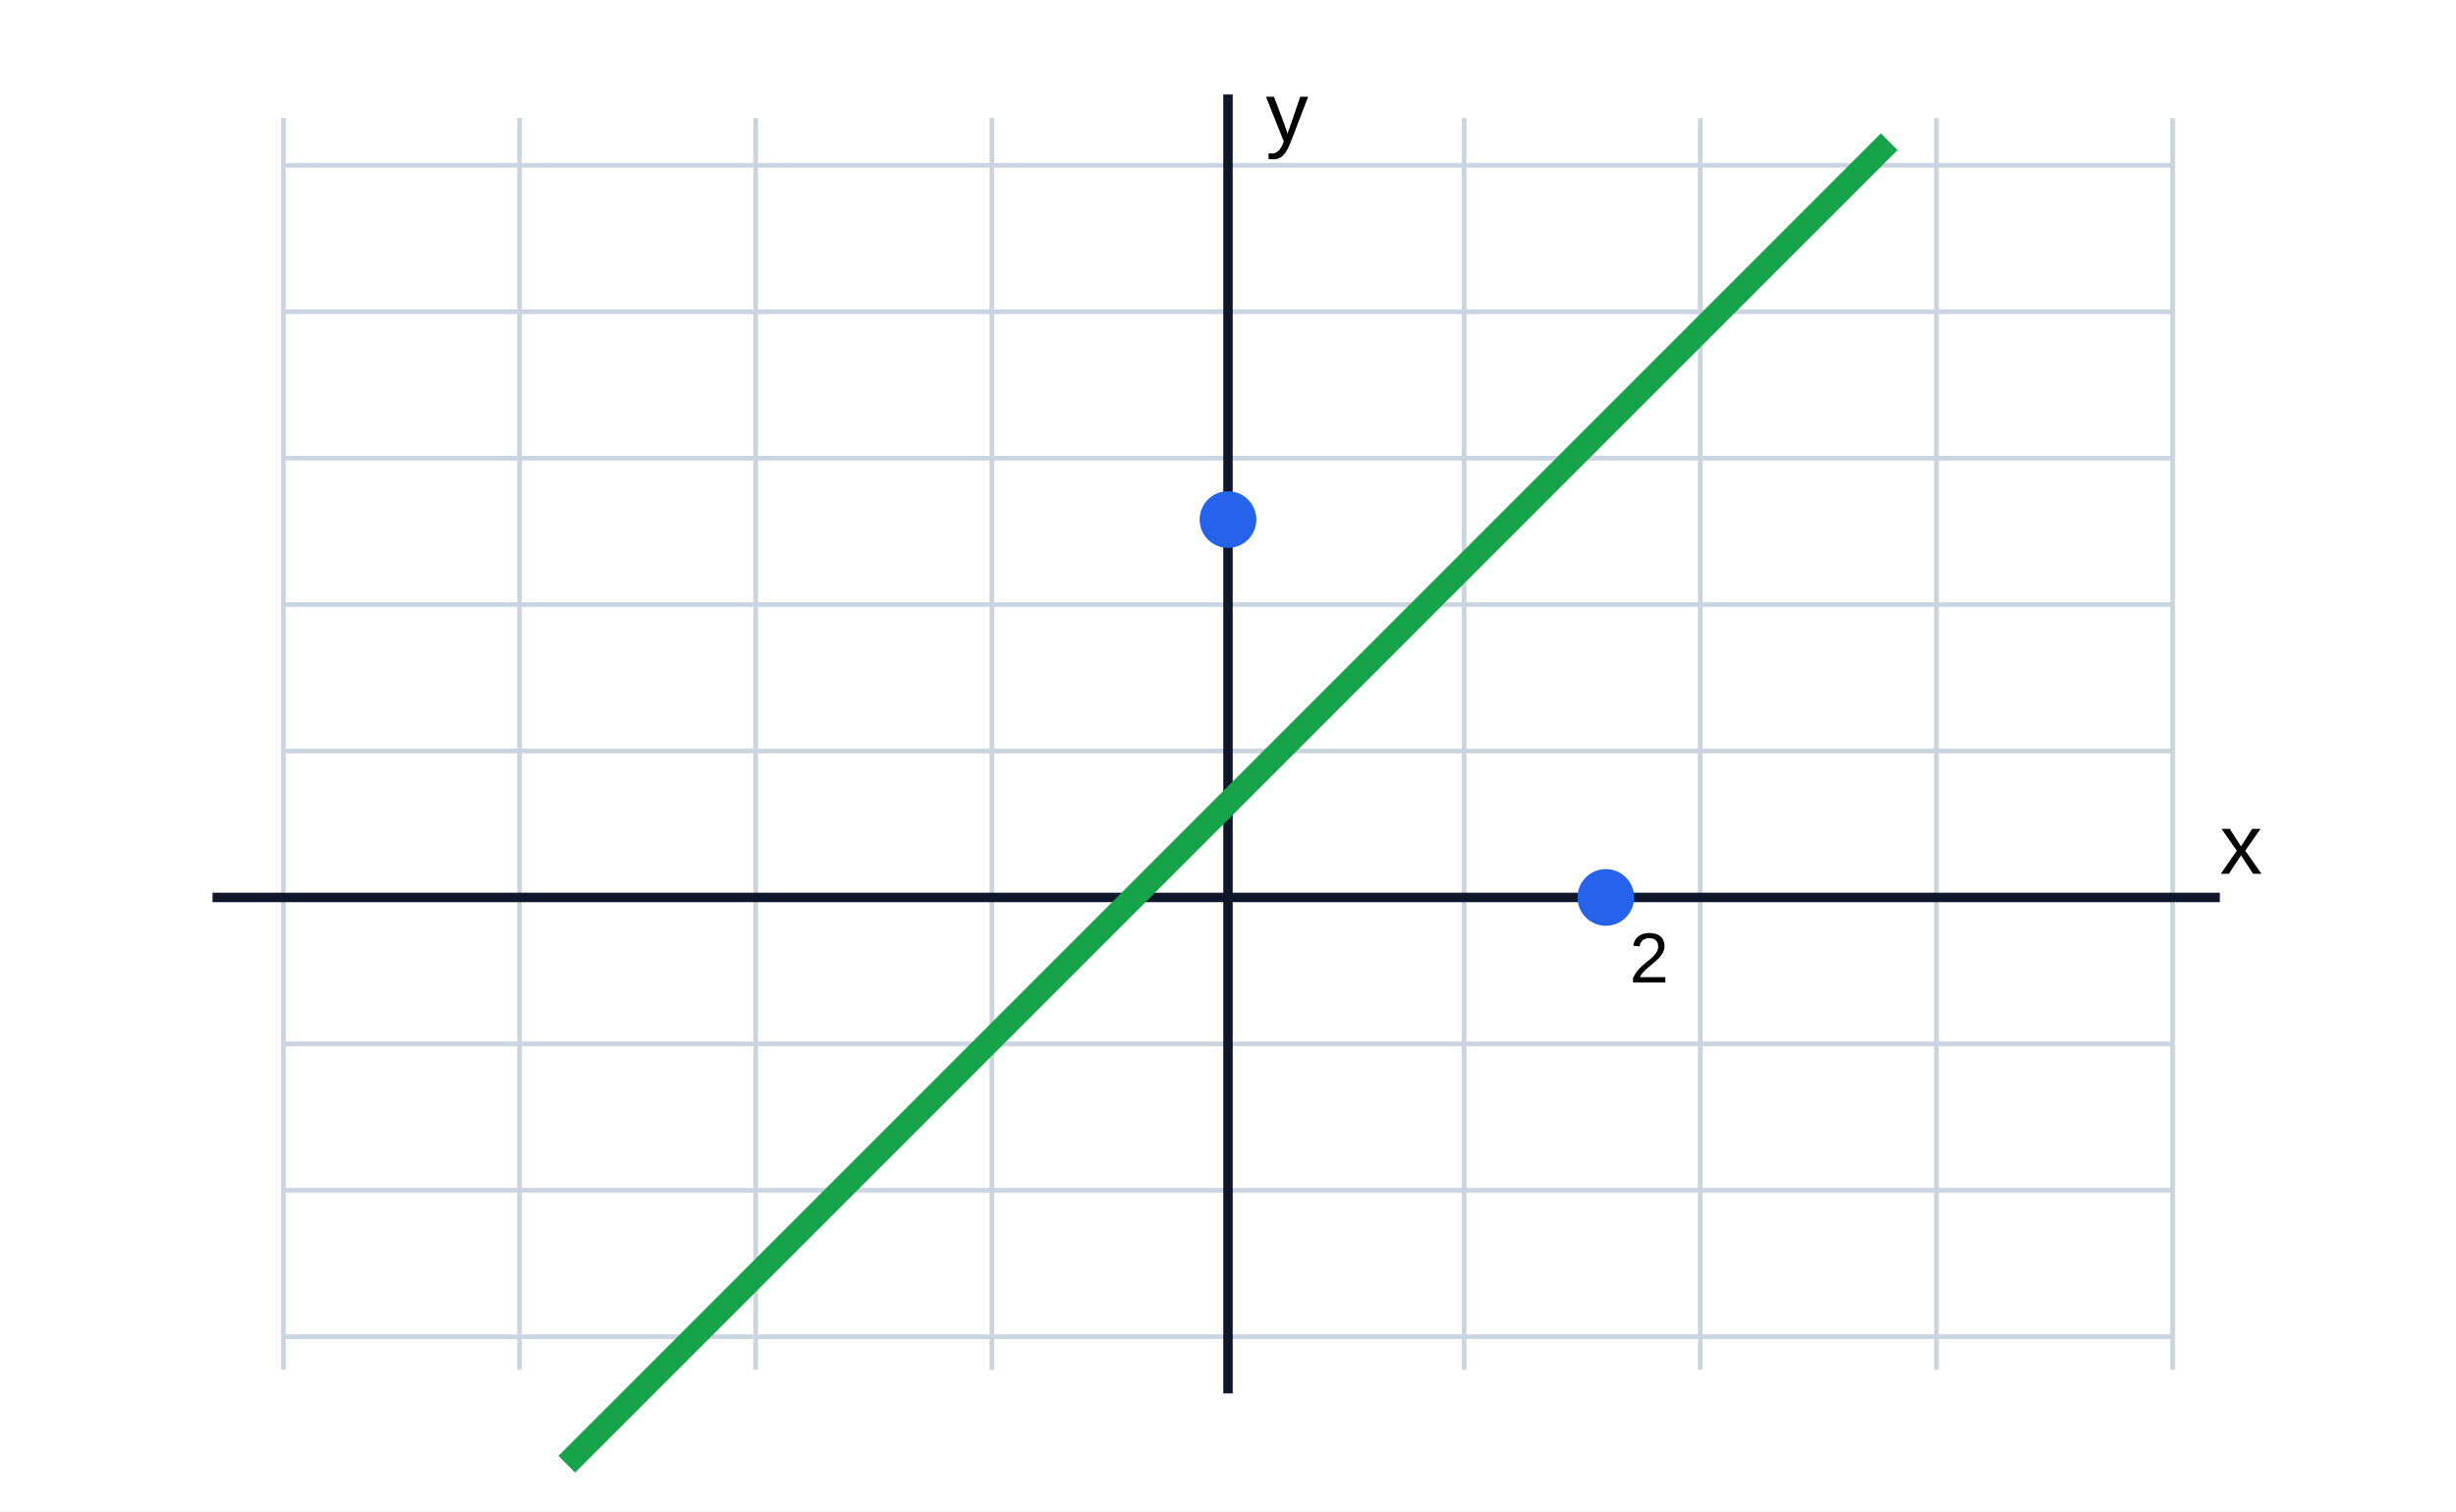
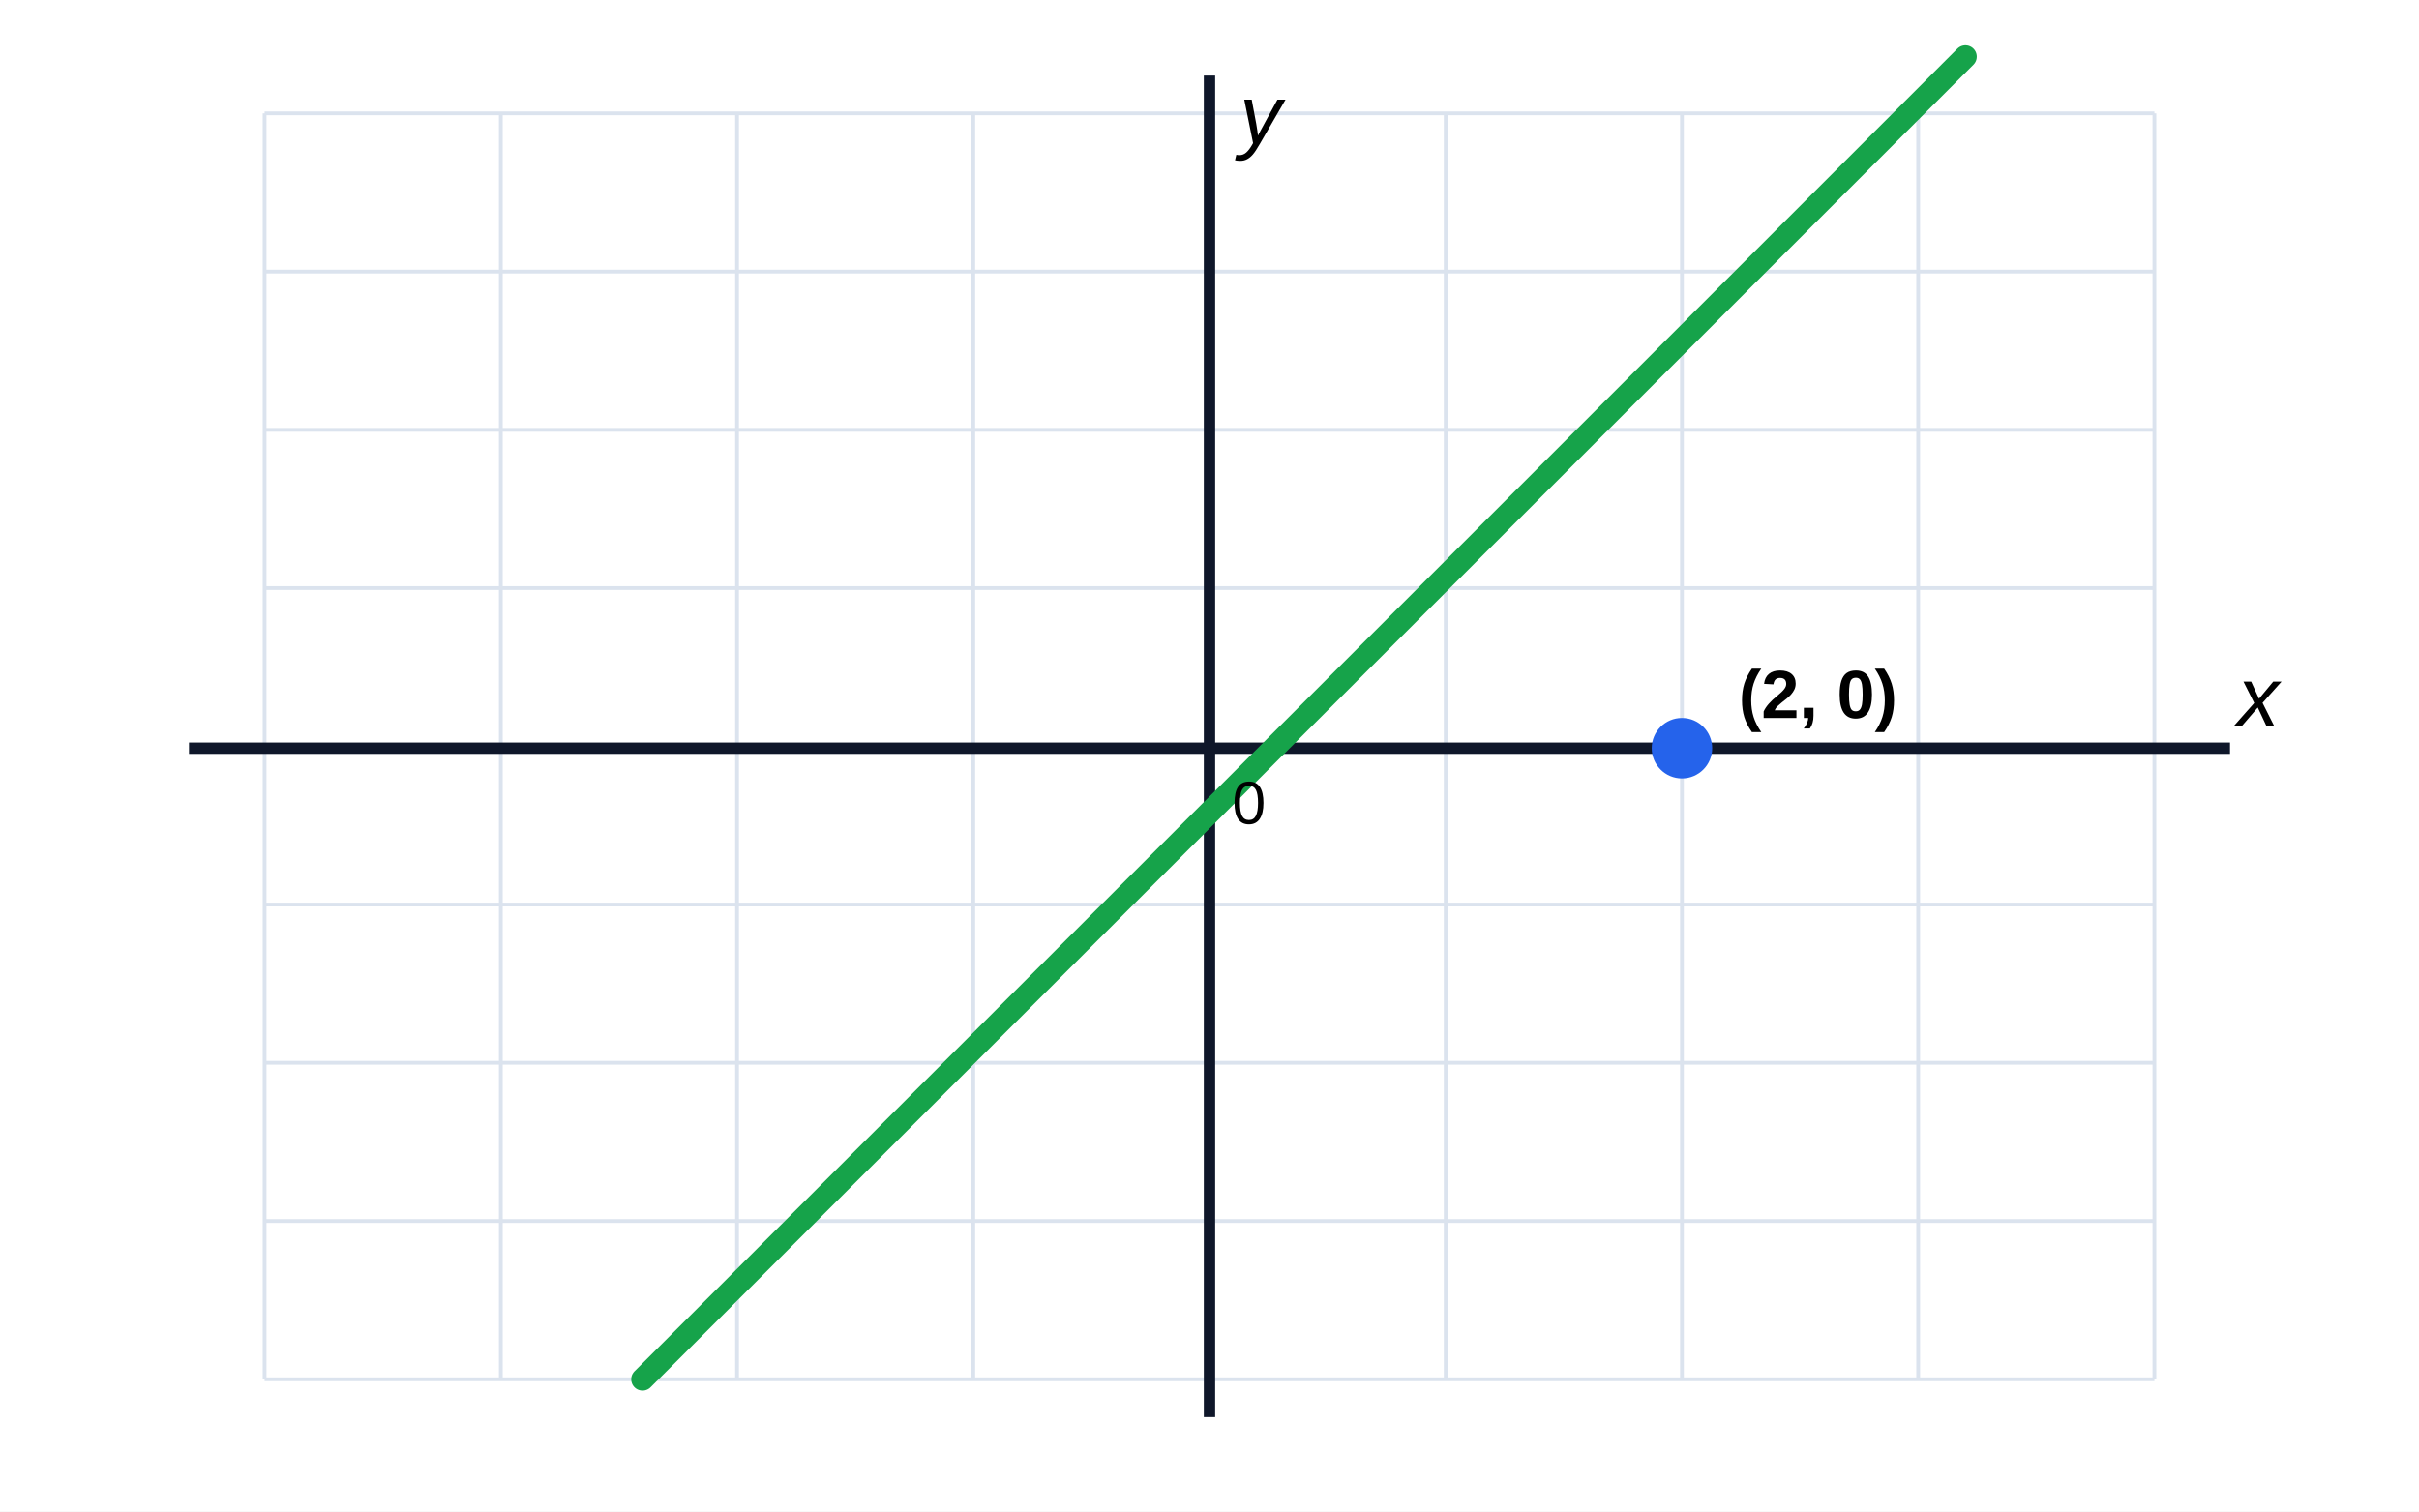
- <svg xmlns="http://www.w3.org/2000/svg" viewBox="0 0 520 320">
-   <rect width="100%" height="100%" fill="#fff" />
-   <g stroke="#cbd5e1">
-     <line x1="60" y1="25" x2="60" y2="290" />
-     <line x1="60" y1="35" x2="460" y2="35" />
-     <line x1="110" y1="25" x2="110" y2="290" />
-     <line x1="60" y1="66" x2="460" y2="66" />
-     <line x1="160" y1="25" x2="160" y2="290" />
-     <line x1="60" y1="97" x2="460" y2="97" />
-     <line x1="210" y1="25" x2="210" y2="290" />
-     <line x1="60" y1="128" x2="460" y2="128" />
-     <line x1="260" y1="25" x2="260" y2="290" />
-     <line x1="60" y1="159" x2="460" y2="159" />
-     <line x1="310" y1="25" x2="310" y2="290" />
-     <line x1="60" y1="190" x2="460" y2="190" />
-     <line x1="360" y1="25" x2="360" y2="290" />
-     <line x1="60" y1="221" x2="460" y2="221" />
-     <line x1="410" y1="25" x2="410" y2="290" />
-     <line x1="60" y1="252" x2="460" y2="252" />
-     <line x1="460" y1="25" x2="460" y2="290" />
-     <line x1="60" y1="283" x2="460" y2="283" />
+ <svg xmlns="http://www.w3.org/2000/svg" viewBox="0 0 640 400" role="img" aria-label="Coordinate grid with a line crossing the x-axis">
+   <rect width="640" height="400" fill="#fff" />
+   <g stroke="#dbe3ee" stroke-width="1">
+     <line x1="70" y1="30" x2="70" y2="365" />
+     <line x1="70" y1="30" x2="570" y2="30" />
+     <line x1="132.5" y1="30" x2="132.5" y2="365" />
+     <line x1="70" y1="71.875" x2="570" y2="71.875" />
+     <line x1="195" y1="30" x2="195" y2="365" />
+     <line x1="70" y1="113.75" x2="570" y2="113.75" />
+     <line x1="257.5" y1="30" x2="257.5" y2="365" />
+     <line x1="70" y1="155.625" x2="570" y2="155.625" />
+     <line x1="320" y1="30" x2="320" y2="365" />
+     <line x1="70" y1="197.5" x2="570" y2="197.5" />
+     <line x1="382.5" y1="30" x2="382.5" y2="365" />
+     <line x1="70" y1="239.375" x2="570" y2="239.375" />
+     <line x1="445" y1="30" x2="445" y2="365" />
+     <line x1="70" y1="281.25" x2="570" y2="281.25" />
+     <line x1="507.5" y1="30" x2="507.5" y2="365" />
+     <line x1="70" y1="323.125" x2="570" y2="323.125" />
+     <line x1="570" y1="30" x2="570" y2="365" />
+     <line x1="70" y1="365" x2="570" y2="365" />
  </g>
-   <g stroke="#0f172a" stroke-width="2">
-     <line x1="260" y1="20" x2="260" y2="295" />
-     <line x1="45" y1="190" x2="470" y2="190" />
+   <g stroke="#0f172a" stroke-width="3">
+     <line x1="320" y1="20" x2="320" y2="375" />
+     <line x1="50" y1="198" x2="590" y2="198" />
  </g>
-   <line x1="120" y1="310" x2="400" y2="30" stroke="#16a34a" stroke-width="5" />
-   <circle cx="260" cy="110" r="6" fill="#2563eb" />
-   <circle cx="340" cy="190" r="6" fill="#2563eb" />
-   <text x="470" y="185" font-size="18" font-family="Arial">x</text>
-   <text x="268" y="30" font-size="18" font-family="Arial">y</text>
-   <text x="345" y="208" font-size="15" font-family="Arial">2</text>
+   <line x1="170" y1="365" x2="520" y2="15" stroke="#16a34a" stroke-width="6" stroke-linecap="round" />
+   <circle cx="445" cy="198" r="8" fill="#2563eb" />
+   <text x="460" y="190" font-family="Arial,sans-serif" font-size="18" font-weight="700">(2, 0)</text>
+   <text x="592" y="192" font-family="Arial,sans-serif" font-size="22" font-style="italic">x</text>
+   <text x="328" y="38" font-family="Arial,sans-serif" font-size="22" font-style="italic">y</text>
+   <text x="326" y="218" font-family="Arial,sans-serif" font-size="16">0</text>
</svg>
